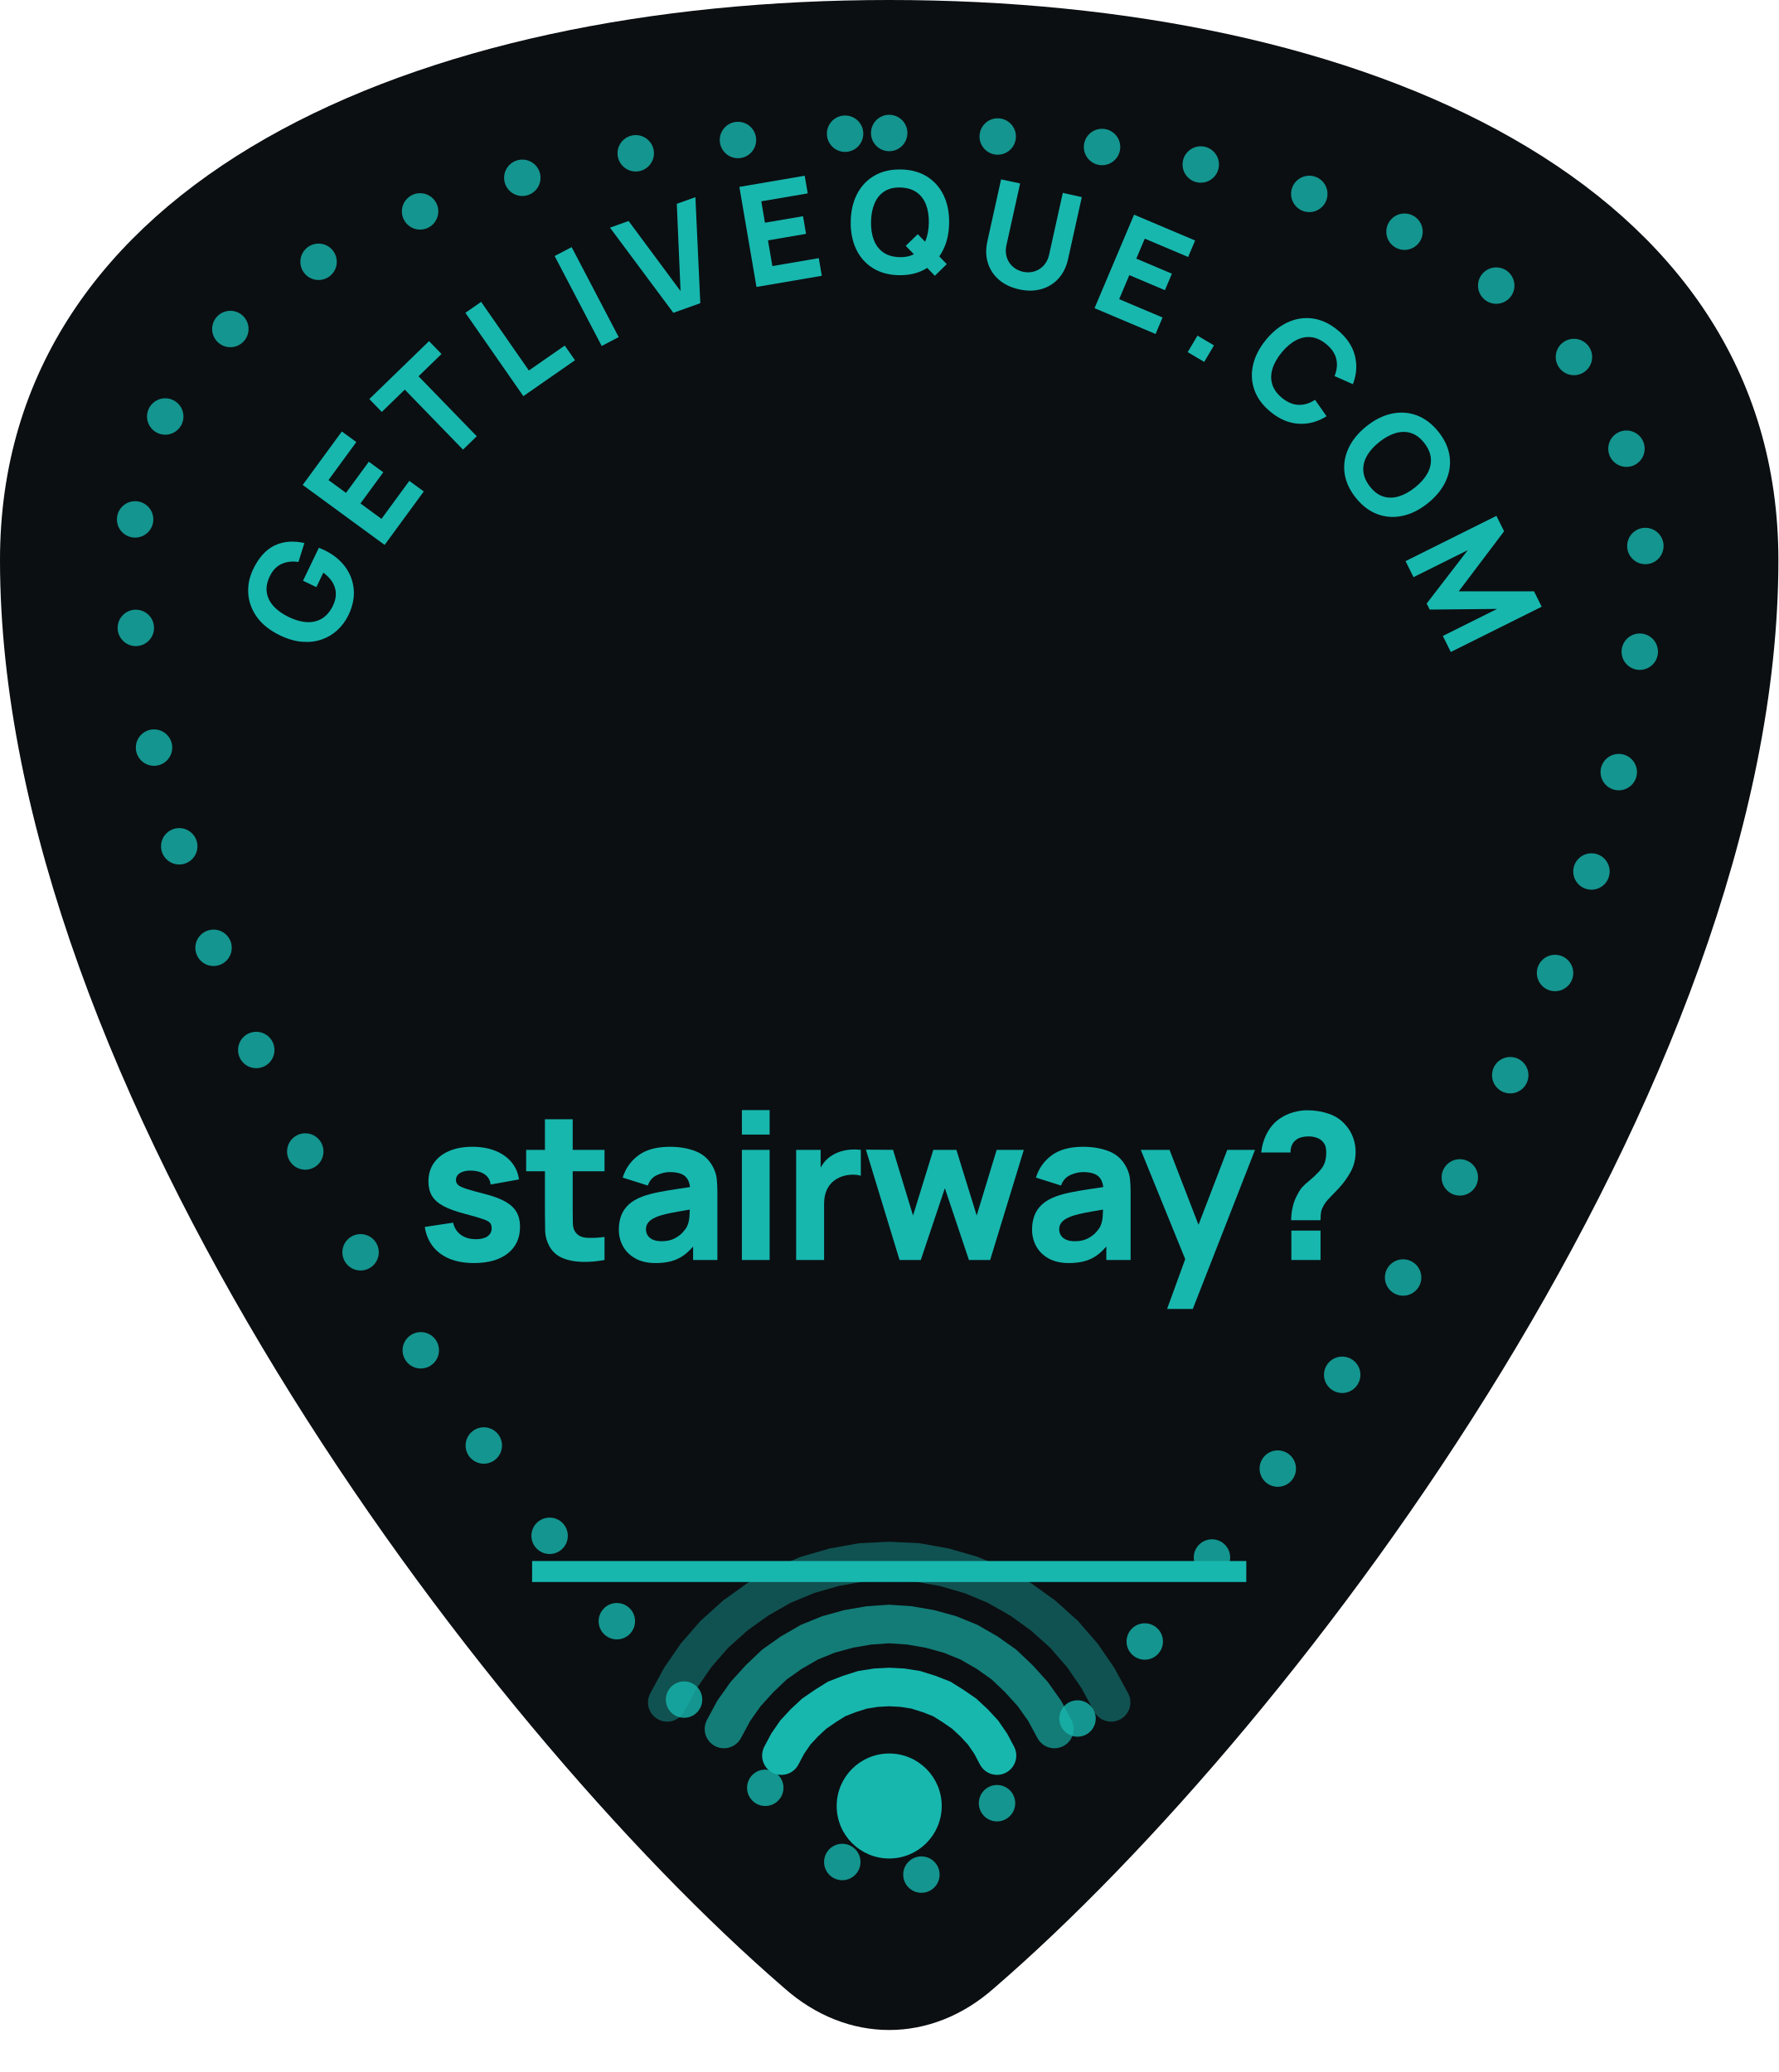
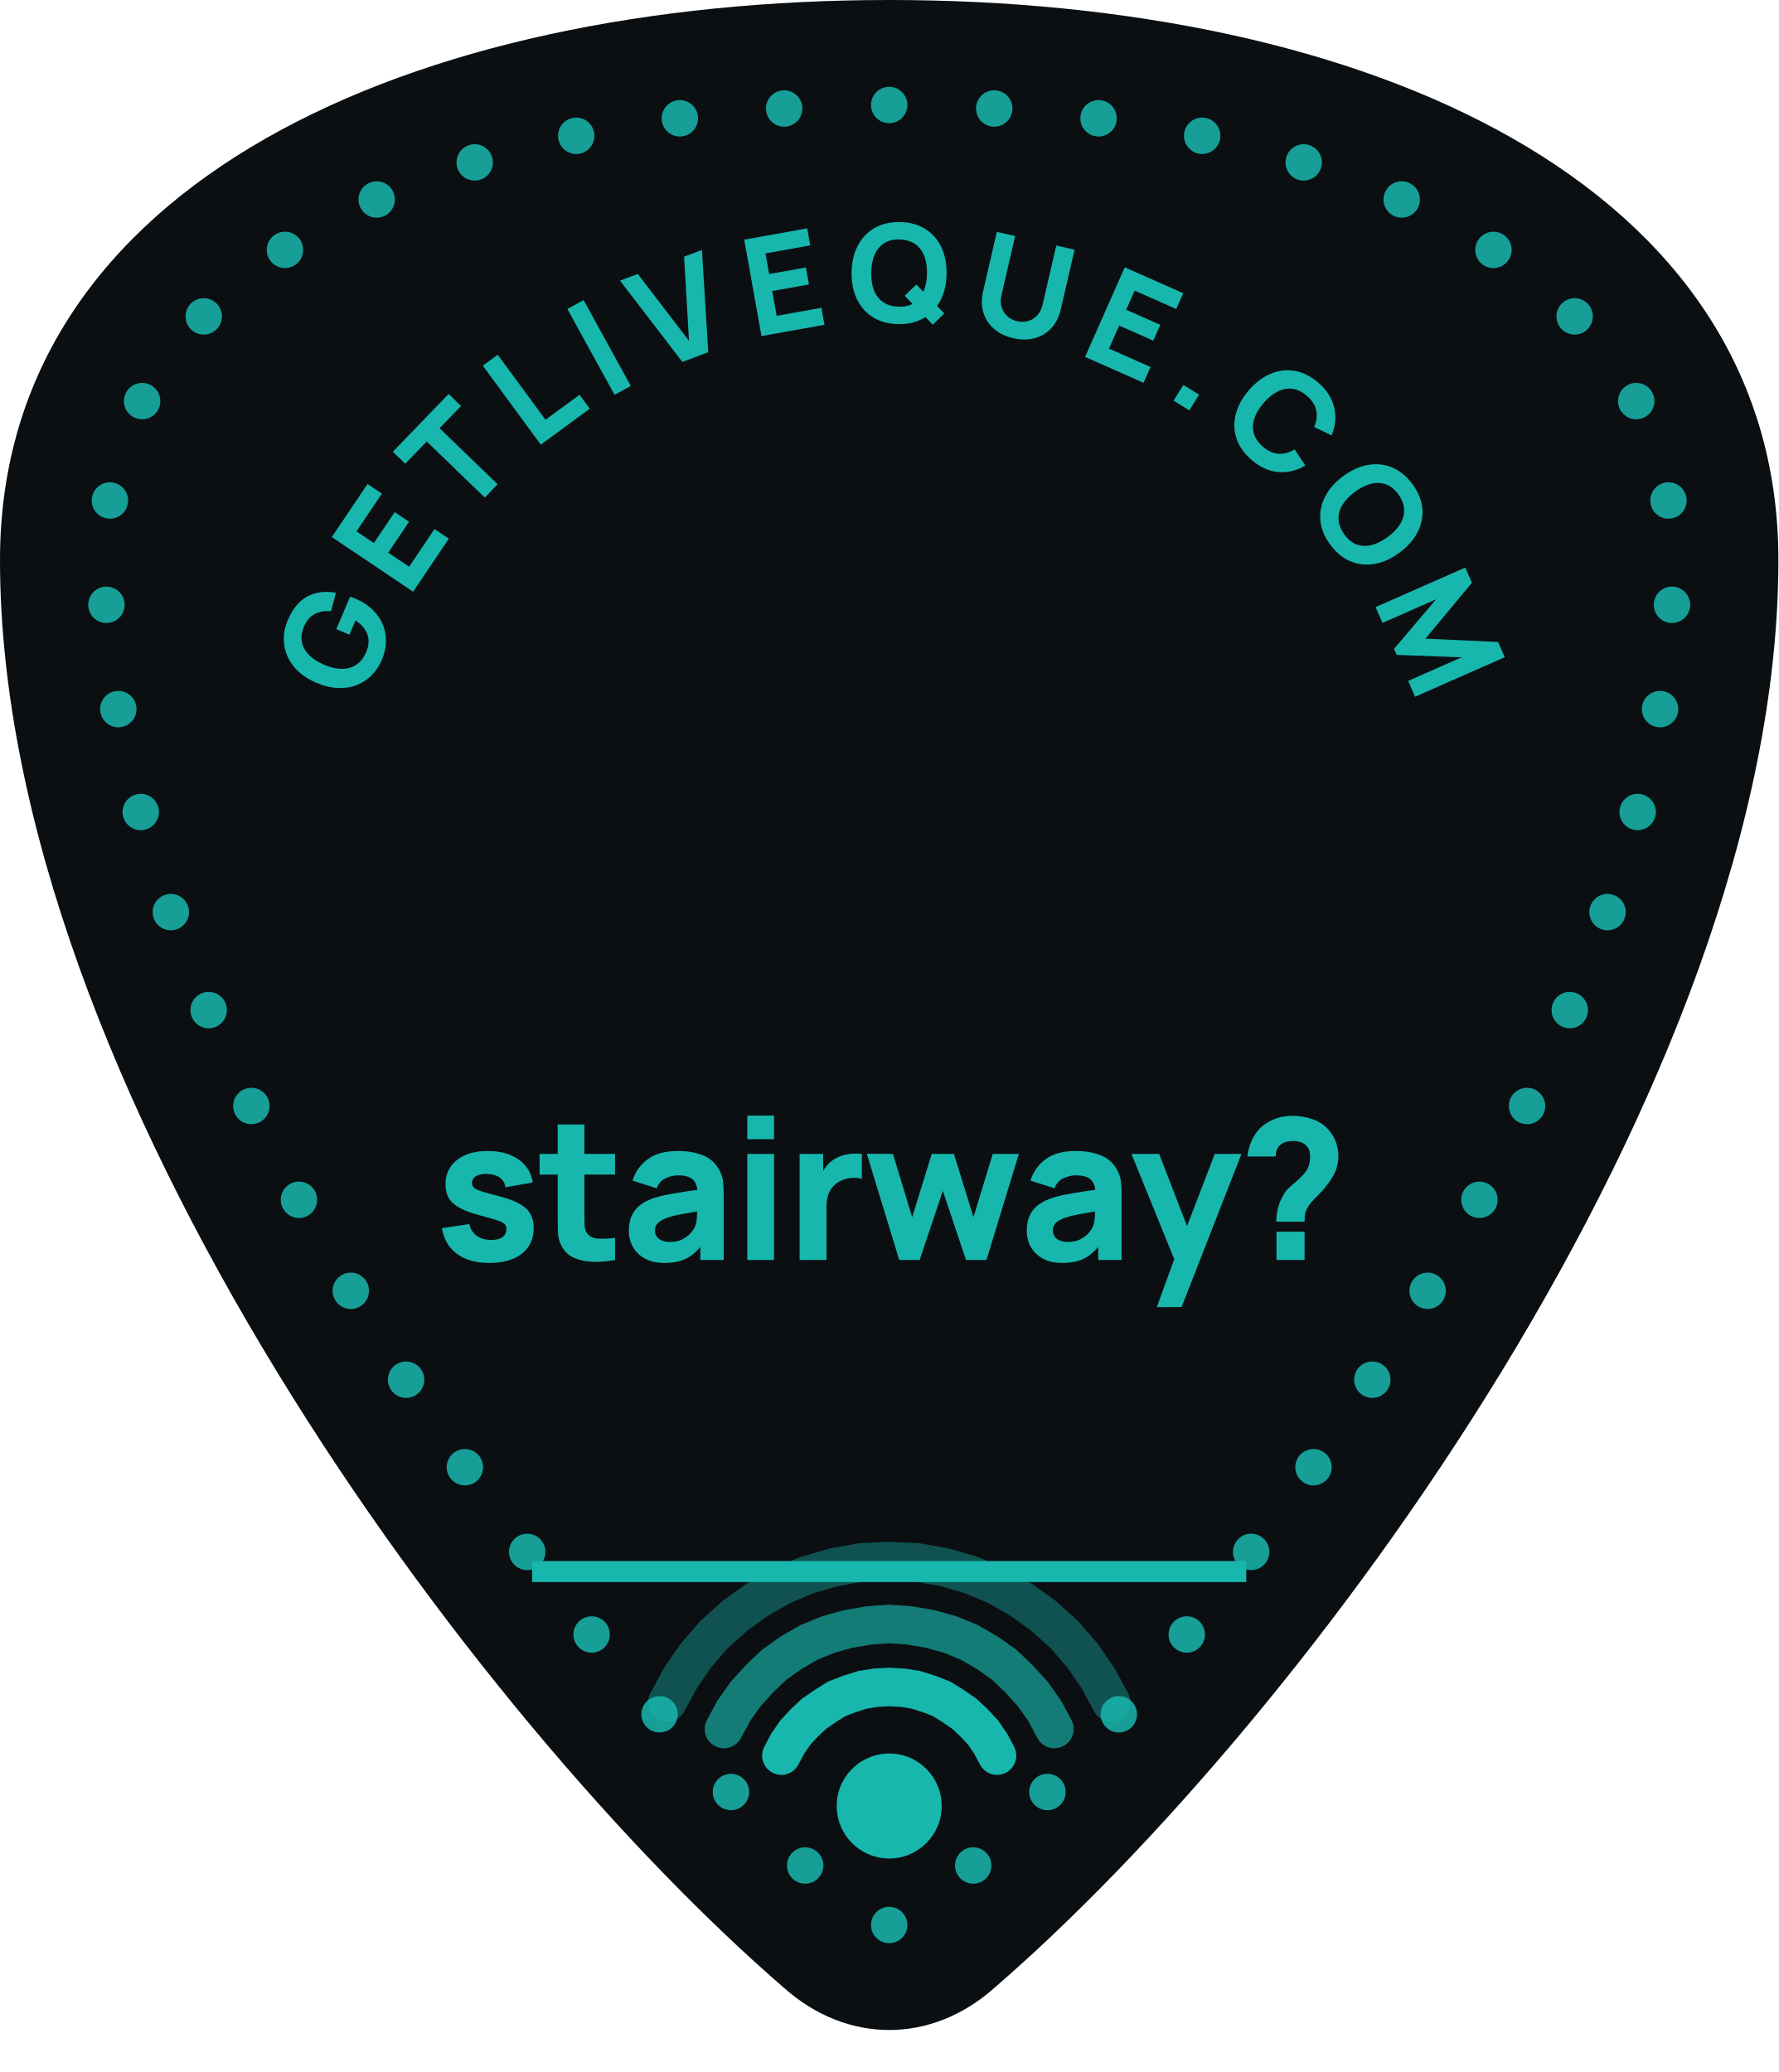
<svg xmlns="http://www.w3.org/2000/svg" viewBox="0 0 25.4 29.6" width="25.4mm" height="29.6mm">
  <defs>
    <clipPath id="pk">
      <path d="M 12.7 0.0 C 19.5 0.0 25.4 2.6 25.4 8.0 C 25.4 15.5 18.6 24.6 14.2 28.4 C 13.3 29.2 12.1 29.2 11.2 28.4 C 6.8 24.6 0.0 15.5 0.0 8.0 C 0.0 2.6 5.9 0.0 12.7 0.0 Z" />
    </clipPath>
  </defs>
  <path d="M 12.7 0.0 C 19.5 0.0 25.4 2.6 25.4 8.0 C 25.4 15.5 18.6 24.6 14.2 28.4 C 13.3 29.2 12.1 29.2 11.2 28.4 C 6.8 24.6 0.0 15.5 0.0 8.0 C 0.0 2.6 5.9 0.0 12.7 0.0 Z" fill="#0B0F12" />
  <g clip-path="url(#pk)">
-     <circle cx="12.70" cy="1.90" r="0.26" fill="#17B7AE" opacity="0.8" />
-     <circle cx="14.25" cy="1.95" r="0.26" fill="#17B7AE" opacity="0.8" />
-     <circle cx="15.74" cy="2.10" r="0.26" fill="#17B7AE" opacity="0.8" />
-     <circle cx="17.15" cy="2.35" r="0.26" fill="#17B7AE" opacity="0.8" />
-     <circle cx="18.70" cy="2.77" r="0.26" fill="#17B7AE" opacity="0.8" />
-     <circle cx="20.06" cy="3.31" r="0.26" fill="#17B7AE" opacity="0.8" />
-     <circle cx="21.37" cy="4.08" r="0.26" fill="#17B7AE" opacity="0.8" />
-     <circle cx="22.48" cy="5.10" r="0.26" fill="#17B7AE" opacity="0.8" />
-     <circle cx="23.23" cy="6.41" r="0.26" fill="#17B7AE" opacity="0.8" />
-     <circle cx="23.50" cy="7.80" r="0.26" fill="#17B7AE" opacity="0.8" />
-     <circle cx="23.42" cy="9.31" r="0.26" fill="#17B7AE" opacity="0.8" />
-     <circle cx="23.12" cy="11.03" r="0.26" fill="#17B7AE" opacity="0.8" />
-     <circle cx="22.73" cy="12.45" r="0.26" fill="#17B7AE" opacity="0.8" />
-     <circle cx="22.21" cy="13.90" r="0.26" fill="#17B7AE" opacity="0.8" />
-     <circle cx="21.57" cy="15.36" r="0.26" fill="#17B7AE" opacity="0.8" />
-     <circle cx="20.85" cy="16.82" r="0.26" fill="#17B7AE" opacity="0.8" />
-     <circle cx="20.04" cy="18.25" r="0.26" fill="#17B7AE" opacity="0.8" />
-     <circle cx="19.17" cy="19.64" r="0.26" fill="#17B7AE" opacity="0.8" />
-     <circle cx="18.25" cy="20.98" r="0.26" fill="#17B7AE" opacity="0.8" />
-     <circle cx="17.31" cy="22.25" r="0.26" fill="#17B7AE" opacity="0.8" />
-     <circle cx="16.35" cy="23.45" r="0.26" fill="#17B7AE" opacity="0.8" />
-     <circle cx="15.39" cy="24.55" r="0.26" fill="#17B7AE" opacity="0.8" />
-     <circle cx="14.24" cy="25.76" r="0.26" fill="#17B7AE" opacity="0.8" />
-     <circle cx="13.16" cy="26.78" r="0.26" fill="#17B7AE" opacity="0.8" />
-     <circle cx="12.03" cy="26.60" r="0.26" fill="#17B7AE" opacity="0.8" />
-     <circle cx="10.93" cy="25.54" r="0.26" fill="#17B7AE" opacity="0.8" />
-     <circle cx="9.77" cy="24.28" r="0.26" fill="#17B7AE" opacity="0.8" />
-     <circle cx="8.81" cy="23.16" r="0.26" fill="#17B7AE" opacity="0.8" />
-     <circle cx="7.85" cy="21.94" r="0.26" fill="#17B7AE" opacity="0.8" />
-     <circle cx="6.91" cy="20.65" r="0.26" fill="#17B7AE" opacity="0.8" />
-     <circle cx="6.01" cy="19.29" r="0.26" fill="#17B7AE" opacity="0.8" />
-     <circle cx="5.15" cy="17.89" r="0.26" fill="#17B7AE" opacity="0.8" />
-     <circle cx="4.36" cy="16.45" r="0.26" fill="#17B7AE" opacity="0.8" />
-     <circle cx="3.66" cy="15.00" r="0.26" fill="#17B7AE" opacity="0.8" />
-     <circle cx="3.05" cy="13.54" r="0.26" fill="#17B7AE" opacity="0.8" />
-     <circle cx="2.56" cy="12.09" r="0.26" fill="#17B7AE" opacity="0.8" />
-     <circle cx="2.20" cy="10.68" r="0.26" fill="#17B7AE" opacity="0.8" />
-     <circle cx="1.94" cy="8.97" r="0.26" fill="#17B7AE" opacity="0.8" />
-     <circle cx="1.93" cy="7.42" r="0.26" fill="#17B7AE" opacity="0.8" />
-     <circle cx="2.36" cy="5.95" r="0.26" fill="#17B7AE" opacity="0.8" />
-     <circle cx="3.29" cy="4.70" r="0.26" fill="#17B7AE" opacity="0.8" />
-     <circle cx="4.55" cy="3.74" r="0.26" fill="#17B7AE" opacity="0.8" />
-     <circle cx="6.00" cy="3.02" r="0.26" fill="#17B7AE" opacity="0.8" />
-     <circle cx="7.46" cy="2.54" r="0.26" fill="#17B7AE" opacity="0.8" />
-     <circle cx="9.08" cy="2.19" r="0.26" fill="#17B7AE" opacity="0.8" />
-     <circle cx="10.54" cy="2.00" r="0.26" fill="#17B7AE" opacity="0.8" />
-     <circle cx="12.07" cy="1.91" r="0.26" fill="#17B7AE" opacity="0.8" />
+     <circle cx="12.70" cy="1.50" r="0.26" fill="#17B7AE" opacity="0.85" />
+     <circle cx="14.20" cy="1.55" r="0.26" fill="#17B7AE" opacity="0.85" />
+     <circle cx="15.69" cy="1.69" r="0.26" fill="#17B7AE" opacity="0.85" />
+     <circle cx="17.17" cy="1.94" r="0.26" fill="#17B7AE" opacity="0.85" />
+     <circle cx="18.62" cy="2.32" r="0.26" fill="#17B7AE" opacity="0.85" />
+     <circle cx="20.02" cy="2.85" r="0.26" fill="#17B7AE" opacity="0.85" />
+     <circle cx="21.33" cy="3.57" r="0.26" fill="#17B7AE" opacity="0.85" />
+     <circle cx="22.49" cy="4.52" r="0.26" fill="#17B7AE" opacity="0.85" />
+     <circle cx="23.37" cy="5.73" r="0.26" fill="#17B7AE" opacity="0.85" />
+     <circle cx="23.83" cy="7.15" r="0.26" fill="#17B7AE" opacity="0.85" />
+     <circle cx="23.88" cy="8.64" r="0.26" fill="#17B7AE" opacity="0.85" />
+     <circle cx="23.71" cy="10.13" r="0.26" fill="#17B7AE" opacity="0.85" />
+     <circle cx="23.39" cy="11.60" r="0.26" fill="#17B7AE" opacity="0.85" />
+     <circle cx="22.96" cy="13.03" r="0.26" fill="#17B7AE" opacity="0.85" />
+     <circle cx="22.42" cy="14.43" r="0.26" fill="#17B7AE" opacity="0.85" />
+     <circle cx="21.81" cy="15.80" r="0.26" fill="#17B7AE" opacity="0.85" />
+     <circle cx="21.13" cy="17.14" r="0.26" fill="#17B7AE" opacity="0.85" />
+     <circle cx="20.39" cy="18.44" r="0.26" fill="#17B7AE" opacity="0.85" />
+     <circle cx="19.60" cy="19.71" r="0.26" fill="#17B7AE" opacity="0.85" />
+     <circle cx="18.76" cy="20.96" r="0.26" fill="#17B7AE" opacity="0.85" />
+     <circle cx="17.87" cy="22.17" r="0.26" fill="#17B7AE" opacity="0.85" />
+     <circle cx="16.95" cy="23.35" r="0.26" fill="#17B7AE" opacity="0.85" />
+     <circle cx="15.98" cy="24.49" r="0.26" fill="#17B7AE" opacity="0.85" />
+     <circle cx="14.96" cy="25.60" r="0.26" fill="#17B7AE" opacity="0.85" />
+     <circle cx="13.90" cy="26.65" r="0.26" fill="#17B7AE" opacity="0.85" />
+     <circle cx="12.70" cy="27.50" r="0.26" fill="#17B7AE" opacity="0.85" />
+     <circle cx="11.50" cy="26.65" r="0.26" fill="#17B7AE" opacity="0.85" />
+     <circle cx="10.44" cy="25.60" r="0.26" fill="#17B7AE" opacity="0.85" />
+     <circle cx="9.42" cy="24.49" r="0.26" fill="#17B7AE" opacity="0.85" />
+     <circle cx="8.45" cy="23.35" r="0.26" fill="#17B7AE" opacity="0.85" />
+     <circle cx="7.53" cy="22.17" r="0.26" fill="#17B7AE" opacity="0.85" />
+     <circle cx="6.64" cy="20.96" r="0.26" fill="#17B7AE" opacity="0.85" />
+     <circle cx="5.80" cy="19.71" r="0.26" fill="#17B7AE" opacity="0.85" />
+     <circle cx="5.01" cy="18.44" r="0.26" fill="#17B7AE" opacity="0.85" />
+     <circle cx="4.27" cy="17.14" r="0.26" fill="#17B7AE" opacity="0.85" />
+     <circle cx="3.59" cy="15.80" r="0.26" fill="#17B7AE" opacity="0.85" />
+     <circle cx="2.98" cy="14.43" r="0.26" fill="#17B7AE" opacity="0.85" />
+     <circle cx="2.44" cy="13.03" r="0.26" fill="#17B7AE" opacity="0.85" />
+     <circle cx="2.01" cy="11.60" r="0.26" fill="#17B7AE" opacity="0.85" />
+     <circle cx="1.69" cy="10.13" r="0.26" fill="#17B7AE" opacity="0.85" />
+     <circle cx="1.52" cy="8.64" r="0.26" fill="#17B7AE" opacity="0.85" />
+     <circle cx="1.57" cy="7.15" r="0.26" fill="#17B7AE" opacity="0.85" />
+     <circle cx="2.03" cy="5.73" r="0.26" fill="#17B7AE" opacity="0.85" />
+     <circle cx="2.91" cy="4.52" r="0.26" fill="#17B7AE" opacity="0.85" />
+     <circle cx="4.07" cy="3.57" r="0.26" fill="#17B7AE" opacity="0.85" />
+     <circle cx="5.38" cy="2.85" r="0.26" fill="#17B7AE" opacity="0.85" />
+     <circle cx="6.78" cy="2.32" r="0.26" fill="#17B7AE" opacity="0.85" />
+     <circle cx="8.23" cy="1.94" r="0.26" fill="#17B7AE" opacity="0.85" />
+     <circle cx="9.71" cy="1.69" r="0.26" fill="#17B7AE" opacity="0.85" />
+     <circle cx="11.20" cy="1.55" r="0.26" fill="#17B7AE" opacity="0.85" />
    <rect x="7.6" y="22.3" width="10.2" height="0.3" fill="#17B7AE" />
    <path d="M11.16 25.08 L11.25 24.91 L11.36 24.75 L11.49 24.61 L11.63 24.48 L11.79 24.37 L11.95 24.27 L12.13 24.20 L12.32 24.14 L12.51 24.11 L12.70 24.10 L12.89 24.11 L13.08 24.14 L13.27 24.20 L13.45 24.27 L13.61 24.37 L13.77 24.48 L13.91 24.61 L14.04 24.75 L14.15 24.91 L14.24 25.08" fill="none" stroke="#17B7AE" stroke-width="0.55" stroke-linecap="round" opacity="1.0" />
    <path d="M10.34 24.70 L10.48 24.44 L10.65 24.20 L10.85 23.98 L11.06 23.78 L11.30 23.61 L11.56 23.46 L11.83 23.35 L12.12 23.27 L12.41 23.22 L12.70 23.20 L12.99 23.22 L13.28 23.27 L13.57 23.35 L13.84 23.46 L14.10 23.61 L14.34 23.78 L14.55 23.98 L14.75 24.20 L14.92 24.44 L15.06 24.70" fill="none" stroke="#17B7AE" stroke-width="0.55" stroke-linecap="round" opacity="0.65" />
    <path d="M9.53 24.32 L9.72 23.97 L9.94 23.65 L10.20 23.35 L10.50 23.08 L10.82 22.85 L11.17 22.65 L11.53 22.50 L11.91 22.39 L12.30 22.32 L12.70 22.30 L13.10 22.32 L13.49 22.39 L13.87 22.50 L14.23 22.65 L14.58 22.85 L14.90 23.08 L15.20 23.35 L15.46 23.65 L15.68 23.97 L15.87 24.32" fill="none" stroke="#17B7AE" stroke-width="0.55" stroke-linecap="round" opacity="0.4" />
    <circle cx="12.7" cy="25.8" r="0.75" fill="#17B7AE" />
-     <g transform="translate(4.950 8.773) rotate(-64.32)" opacity="1.0">
-       <path transform="translate(-0.746 0) scale(0.001007 -0.001007)" d="M740 -30Q604 -30 481.0 18.5Q358 67 263.5 162.0Q169 257 114.5 397.0Q60 537 60 720Q60 959 151.5 1126.5Q243 1294 397.5 1382.0Q552 1470 740 1470Q1018 1470 1177.0 1341.0Q1336 1212 1390 976L1112 936Q1073 1062 984.5 1137.5Q896 1213 758 1214Q621 1216 530.0 1155.0Q439 1094 393.5 982.0Q348 870 348 720Q348 570 393.5 460.0Q439 350 530.0 289.0Q621 228 758 226Q851 224 926.5 258.0Q1002 292 1054.0 365.0Q1106 438 1128 552H900V762H1418Q1420 749 1421.0 716.0Q1422 683 1422 678Q1422 471 1338.0 311.0Q1254 151 1101.0 60.5Q948 -30 740 -30Z" fill="#17B7AE" />
+     <g transform="translate(5.425 9.419) rotate(-67.05)" opacity="1.0">
+       <path transform="translate(-0.720 0) scale(0.000972 -0.000972)" d="M740 -30Q604 -30 481.0 18.5Q358 67 263.5 162.0Q169 257 114.5 397.0Q60 537 60 720Q60 959 151.5 1126.5Q243 1294 397.5 1382.0Q552 1470 740 1470Q1018 1470 1177.0 1341.0Q1336 1212 1390 976L1112 936Q1073 1062 984.5 1137.5Q896 1213 758 1214Q621 1216 530.0 1155.0Q439 1094 393.5 982.0Q348 870 348 720Q348 570 393.5 460.0Q439 350 530.0 289.0Q621 228 758 226Q851 224 926.5 258.0Q1002 292 1054.0 365.0Q1106 438 1128 552H900V762H1418Q1420 749 1421.0 716.0Q1422 683 1422 678Q1422 471 1338.0 311.0Q1254 151 1101.0 60.5Q948 -30 740 -30Z" fill="#17B7AE" />
    </g>
-     <g transform="translate(5.761 7.419) rotate(-53.79)" opacity="1.0">
-       <path transform="translate(-0.594 0) scale(0.001007 -0.001007)" d="M140 0V1440H1080V1186H412V878H960V624H412V254H1080V0Z" fill="#17B7AE" />
+     <g transform="translate(6.145 8.090) rotate(-56.07)" opacity="1.0">
+       <path transform="translate(-0.574 0) scale(0.000972 -0.000972)" d="M140 0V1440H1080V1186H412V878H960V624H412V254H1080V0Z" fill="#17B7AE" />
    </g>
-     <g transform="translate(6.711 6.328) rotate(-44.14)" opacity="1.0">
-       <path transform="translate(-0.614 0) scale(0.001007 -0.001007)" d="M474 0V1186H20V1440H1200V1186H746V0Z" fill="#17B7AE" />
+     <g transform="translate(7.016 7.013) rotate(-46.01)" opacity="1.0">
+       <path transform="translate(-0.593 0) scale(0.000972 -0.000972)" d="M474 0V1186H20V1440H1200V1186H746V0Z" fill="#17B7AE" />
    </g>
-     <g transform="translate(7.790 5.440) rotate(-34.82)" opacity="1.0">
-       <path transform="translate(-0.545 0) scale(0.001007 -0.001007)" d="M160 0V1440H432V254H1052V0Z" fill="#17B7AE" />
+     <g transform="translate(8.023 6.133) rotate(-36.30)" opacity="1.0">
+       <path transform="translate(-0.526 0) scale(0.000972 -0.000972)" d="M160 0V1440H432V254H1052V0Z" fill="#17B7AE" />
    </g>
-     <g transform="translate(8.715 4.879) rotate(-27.60)" opacity="1.0">
-       <path transform="translate(-0.298 0) scale(0.001007 -0.001007)" d="M160 0V1440H432V0Z" fill="#17B7AE" />
+     <g transform="translate(8.894 5.577) rotate(-28.80)" opacity="1.0">
+       <path transform="translate(-0.288 0) scale(0.000972 -0.000972)" d="M160 0V1440H432V0Z" fill="#17B7AE" />
    </g>
-     <g transform="translate(9.810 4.400) rotate(-19.64)" opacity="1.0">
-       <path transform="translate(-0.658 0) scale(0.001007 -0.001007)" d="M450 0 10 1440H290L650 256L1016 1440H1296L856 0Z" fill="#17B7AE" />
+     <g transform="translate(9.931 5.101) rotate(-20.51)" opacity="1.0">
+       <path transform="translate(-0.635 0) scale(0.000972 -0.000972)" d="M450 0 10 1440H290L650 256L1016 1440H1296L856 0Z" fill="#17B7AE" />
    </g>
-     <g transform="translate(11.251 4.023) rotate(-9.70)" opacity="1.0">
-       <path transform="translate(-0.594 0) scale(0.001007 -0.001007)" d="M140 0V1440H1080V1186H412V878H960V624H412V254H1080V0Z" fill="#17B7AE" />
+     <g transform="translate(11.307 4.724) rotate(-10.15)" opacity="1.0">
+       <path transform="translate(-0.574 0) scale(0.000972 -0.000972)" d="M140 0V1440H1080V1186H412V878H960V624H412V254H1080V0Z" fill="#17B7AE" />
    </g>
-     <g transform="translate(12.841 3.901) rotate(0.94)" opacity="1.0">
-       <path transform="translate(-0.763 0) scale(0.001007 -0.001007)" d="M1266 -30 846 388 1014 556 1432 138ZM758 -30Q542 -30 385.5 64.0Q229 158 144.5 327.0Q60 496 60 720Q60 944 144.5 1113.0Q229 1282 385.5 1376.0Q542 1470 758 1470Q974 1470 1130.5 1376.0Q1287 1282 1371.5 1113.0Q1456 944 1456 720Q1456 496 1371.5 327.0Q1287 158 1130.5 64.0Q974 -30 758 -30ZM758 226Q895 224 986.0 285.0Q1077 346 1122.5 458.0Q1168 570 1168 720Q1168 870 1122.5 980.0Q1077 1090 986.0 1151.0Q895 1212 758 1214Q621 1216 530.0 1155.0Q439 1094 393.5 982.0Q348 870 348 720Q348 570 393.5 460.0Q439 350 530.0 289.0Q621 228 758 226Z" fill="#17B7AE" />
+     <g transform="translate(12.830 4.601) rotate(0.95)" opacity="1.0">
+       <path transform="translate(-0.737 0) scale(0.000972 -0.000972)" d="M1266 -30 846 388 1014 556 1432 138ZM758 -30Q542 -30 385.5 64.0Q229 158 144.5 327.0Q60 496 60 720Q60 944 144.5 1113.0Q229 1282 385.5 1376.0Q542 1470 758 1470Q974 1470 1130.5 1376.0Q1287 1282 1371.5 1113.0Q1456 944 1456 720Q1456 496 1371.5 327.0Q1287 158 1130.5 64.0Q974 -30 758 -30ZM758 226Q895 224 986.0 285.0Q1077 346 1122.5 458.0Q1168 570 1168 720Q1168 870 1122.5 980.0Q1077 1090 986.0 1151.0Q895 1212 758 1214Q621 1216 530.0 1155.0Q439 1094 393.5 982.0Q348 870 348 720Q348 570 393.5 460.0Q439 350 530.0 289.0Q621 228 758 226Z" fill="#17B7AE" />
    </g>
-     <g transform="translate(14.561 4.104) rotate(12.49)" opacity="1.0">
-       <path transform="translate(-0.731 0) scale(0.001007 -0.001007)" d="M726 -30Q552 -30 420.0 40.5Q288 111 214.0 239.0Q140 367 140 540V1438L416 1440V542Q416 471 440.0 413.0Q464 355 506.5 313.0Q549 271 605.5 248.5Q662 226 726 226Q792 226 848.5 249.0Q905 272 947.0 314.0Q989 356 1012.5 414.0Q1036 472 1036 542V1440H1312V540Q1312 367 1238.0 239.0Q1164 111 1032.0 40.5Q900 -30 726 -30Z" fill="#17B7AE" />
+     <g transform="translate(14.478 4.803) rotate(13.01)" opacity="1.0">
+       <path transform="translate(-0.706 0) scale(0.000972 -0.000972)" d="M726 -30Q552 -30 420.0 40.5Q288 111 214.0 239.0Q140 367 140 540V1438L416 1440V542Q416 471 440.0 413.0Q464 355 506.5 313.0Q549 271 605.5 248.5Q662 226 726 226Q792 226 848.5 249.0Q905 272 947.0 314.0Q989 356 1012.5 414.0Q1036 472 1036 542V1440H1312V540Q1312 367 1238.0 239.0Q1164 111 1032.0 40.5Q900 -30 726 -30Z" fill="#17B7AE" />
    </g>
-     <g transform="translate(16.050 4.579) rotate(22.92)" opacity="1.0">
-       <path transform="translate(-0.594 0) scale(0.001007 -0.001007)" d="M140 0V1440H1080V1186H412V878H960V624H412V254H1080V0Z" fill="#17B7AE" />
+     <g transform="translate(15.898 5.276) rotate(23.88)" opacity="1.0">
+       <path transform="translate(-0.574 0) scale(0.000972 -0.000972)" d="M140 0V1440H1080V1186H412V878H960V624H412V254H1080V0Z" fill="#17B7AE" />
    </g>
-     <g transform="translate(17.081 5.100) rotate(30.63)" opacity="1.0">
-       <path transform="translate(-0.322 0) scale(0.001007 -0.001007)" d="M184 0V272H456V0Z" fill="#17B7AE" />
+     <g transform="translate(16.874 5.793) rotate(31.89)" opacity="1.0">
+       <path transform="translate(-0.311 0) scale(0.000972 -0.000972)" d="M184 0V272H456V0Z" fill="#17B7AE" />
    </g>
-     <g transform="translate(18.156 5.852) rotate(39.38)" opacity="1.0">
-       <path transform="translate(-0.751 0) scale(0.001007 -0.001007)" d="M758 -30Q542 -30 385.5 64.0Q229 158 144.5 327.0Q60 496 60 720Q60 944 144.5 1113.0Q229 1282 385.5 1376.0Q542 1470 758 1470Q1006 1470 1174.5 1347.0Q1343 1224 1412 1014L1138 938Q1098 1069 1003.0 1141.5Q908 1214 758 1214Q621 1214 529.5 1153.0Q438 1092 392.0 981.0Q346 870 346 720Q346 570 392.0 459.0Q438 348 529.5 287.0Q621 226 758 226Q908 226 1003.0 299.0Q1098 372 1138 502L1412 426Q1343 216 1174.5 93.0Q1006 -30 758 -30Z" fill="#17B7AE" />
+     <g transform="translate(17.883 6.538) rotate(41.00)" opacity="1.0">
+       <path transform="translate(-0.725 0) scale(0.000972 -0.000972)" d="M758 -30Q542 -30 385.5 64.0Q229 158 144.5 327.0Q60 496 60 720Q60 944 144.5 1113.0Q229 1282 385.5 1376.0Q542 1470 758 1470Q1006 1470 1174.5 1347.0Q1343 1224 1412 1014L1138 938Q1098 1069 1003.0 1141.5Q908 1214 758 1214Q621 1214 529.5 1153.0Q438 1092 392.0 981.0Q346 870 346 720Q346 570 392.0 459.0Q438 348 529.5 287.0Q621 226 758 226Q908 226 1003.0 299.0Q1098 372 1138 502L1412 426Q1343 216 1174.5 93.0Q1006 -30 758 -30Z" fill="#17B7AE" />
    </g>
-     <g transform="translate(19.390 7.095) rotate(51.06)" opacity="1.0">
-       <path transform="translate(-0.763 0) scale(0.001007 -0.001007)" d="M758 -30Q542 -30 385.5 64.0Q229 158 144.5 327.0Q60 496 60 720Q60 944 144.5 1113.0Q229 1282 385.5 1376.0Q542 1470 758 1470Q974 1470 1130.5 1376.0Q1287 1282 1371.5 1113.0Q1456 944 1456 720Q1456 496 1371.5 327.0Q1287 158 1130.5 64.0Q974 -30 758 -30ZM758 226Q895 224 986.0 285.0Q1077 346 1122.5 458.0Q1168 570 1168 720Q1168 870 1122.5 980.0Q1077 1090 986.0 1151.0Q895 1212 758 1214Q621 1216 530.0 1155.0Q439 1094 393.5 982.0Q348 870 348 720Q348 570 393.5 460.0Q439 350 530.0 289.0Q621 228 758 226Z" fill="#17B7AE" />
+     <g transform="translate(19.026 7.768) rotate(53.21)" opacity="1.0">
+       <path transform="translate(-0.737 0) scale(0.000972 -0.000972)" d="M758 -30Q542 -30 385.5 64.0Q229 158 144.5 327.0Q60 496 60 720Q60 944 144.5 1113.0Q229 1282 385.5 1376.0Q542 1470 758 1470Q974 1470 1130.5 1376.0Q1287 1282 1371.5 1113.0Q1456 944 1456 720Q1456 496 1371.5 327.0Q1287 158 1130.5 64.0Q974 -30 758 -30ZM758 226Q895 224 986.0 285.0Q1077 346 1122.5 458.0Q1168 570 1168 720Q1168 870 1122.5 980.0Q1077 1090 986.0 1151.0Q895 1212 758 1214Q621 1216 530.0 1155.0Q439 1094 393.5 982.0Q348 870 348 720Q348 570 393.5 460.0Q439 350 530.0 289.0Q621 228 758 226Z" fill="#17B7AE" />
    </g>
-     <g transform="translate(20.398 8.665) rotate(63.52)" opacity="1.0">
-       <path transform="translate(-0.866 0) scale(0.001007 -0.001007)" d="M140 0V1440H384L860 484L1336 1440H1580V0H1326V860L908 0H812L394 860V0Z" fill="#17B7AE" />
+     <g transform="translate(19.929 9.313) rotate(66.21)" opacity="1.0">
+       <path transform="translate(-0.836 0) scale(0.000972 -0.000972)" d="M140 0V1440H384L860 484L1336 1440H1580V0H1326V860L908 0H812L394 860V0Z" fill="#17B7AE" />
    </g>
-     <path transform="translate(5.950 18.000) scale(0.001457 -0.001457)" d="M562 -30Q358 -30 232.5 62.5Q107 155 80 324L358 366Q375 290 433.5 247.0Q492 204 582 204Q656 204 696.0 232.5Q736 261 736 312Q736 344 720.0 363.5Q704 383 648.5 402.0Q593 421 476 452Q344 486 265.0 528.0Q186 570 151.0 628.5Q116 687 116 770Q116 874 169.0 950.5Q222 1027 318.5 1068.5Q415 1110 546 1110Q673 1110 771.0 1071.0Q869 1032 929.5 960.0Q990 888 1004 790L726 740Q719 800 674.0 835.0Q629 870 552 876Q477 881 431.5 856.0Q386 831 386 784Q386 756 405.5 737.0Q425 718 486.5 698.0Q548 678 674 646Q797 614 871.5 571.5Q946 529 980.0 469.5Q1014 410 1014 326Q1014 160 894.0 65.0Q774 -30 562 -30Z" fill="#17B7AE" />
-     <path transform="translate(7.486 18.000) scale(0.001457 -0.001457)" d="M788 0Q676 -21 568.5 -18.5Q461 -16 376.5 19.5Q292 55 248 134Q208 208 206.0 284.5Q204 361 204 458V1380H476V474Q476 411 477.5 360.5Q479 310 498 280Q534 223 613.0 218.0Q692 213 788 226ZM20 870V1080H788V870Z" fill="#17B7AE" />
-     <path transform="translate(8.722 18.000) scale(0.001457 -0.001457)" d="M440 -30Q324 -30 243.5 14.5Q163 59 121.5 133.5Q80 208 80 298Q80 373 103.0 435.0Q126 497 177.5 544.5Q229 592 316 624Q376 646 459.0 663.0Q542 680 647.0 695.5Q752 711 878 730L780 676Q780 772 734.0 817.0Q688 862 580 862Q520 862 455.0 833.0Q390 804 364 730L118 808Q159 942 272.0 1026.0Q385 1110 580 1110Q723 1110 834.0 1066.0Q945 1022 1002 914Q1034 854 1040.0 794.0Q1046 734 1046 660V0H808V222L842 176Q763 67 671.5 18.5Q580 -30 440 -30ZM498 184Q573 184 624.5 210.5Q676 237 706.5 271.0Q737 305 748 328Q769 372 772.5 430.5Q776 489 776 528L856 508Q735 488 660.0 474.5Q585 461 539.0 450.0Q493 439 458 426Q418 410 393.5 391.5Q369 373 357.5 351.0Q346 329 346 302Q346 265 364.5 238.5Q383 212 417.0 198.0Q451 184 498 184Z" fill="#17B7AE" />
-     <path transform="translate(10.363 18.000) scale(0.001457 -0.001457)" d="M160 1230V1470H432V1230ZM160 0V1080H432V0Z" fill="#17B7AE" />
-     <path transform="translate(11.167 18.000) scale(0.001457 -0.001457)" d="M140 0V1080H380V816L354 850Q375 906 410.0 952.0Q445 998 496 1028Q535 1052 581.0 1065.5Q627 1079 676.0 1082.5Q725 1086 774 1080V826Q729 840 669.5 835.5Q610 831 562 808Q514 786 481.0 749.5Q448 713 431.0 663.5Q414 614 414 552V0Z" fill="#17B7AE" />
-     <path transform="translate(12.309 18.000) scale(0.001457 -0.001457)" d="M370 0 40 1082 306 1080 502 436 701 1080H927L1126 436L1322 1080H1588L1258 0H1050L814 704L578 0Z" fill="#17B7AE" />
-     <path transform="translate(14.624 18.000) scale(0.001457 -0.001457)" d="M440 -30Q324 -30 243.5 14.5Q163 59 121.5 133.5Q80 208 80 298Q80 373 103.0 435.0Q126 497 177.5 544.5Q229 592 316 624Q376 646 459.0 663.0Q542 680 647.0 695.5Q752 711 878 730L780 676Q780 772 734.0 817.0Q688 862 580 862Q520 862 455.0 833.0Q390 804 364 730L118 808Q159 942 272.0 1026.0Q385 1110 580 1110Q723 1110 834.0 1066.0Q945 1022 1002 914Q1034 854 1040.0 794.0Q1046 734 1046 660V0H808V222L842 176Q763 67 671.5 18.5Q580 -30 440 -30ZM498 184Q573 184 624.5 210.5Q676 237 706.5 271.0Q737 305 748 328Q769 372 772.5 430.5Q776 489 776 528L856 508Q735 488 660.0 474.5Q585 461 539.0 450.0Q493 439 458 426Q418 410 393.5 391.5Q369 373 357.5 351.0Q346 329 346 302Q346 265 364.5 238.5Q383 212 417.0 198.0Q451 184 498 184Z" fill="#17B7AE" />
-     <path transform="translate(16.264 18.000) scale(0.001457 -0.001457)" d="M278 -480 486 92 490 -76 20 1080H302L618 262H554L868 1080H1140L530 -480Z" fill="#17B7AE" />
-     <path transform="translate(17.867 18.000) scale(0.001457 -0.001457)" d="M394 390Q394 456 409.5 522.0Q425 588 456 642Q481 693 510.5 722.5Q540 752 578.5 783.0Q617 814 670 870Q711 915 724.5 958.5Q738 1002 738 1054Q738 1081 732.5 1106.0Q727 1131 712 1150Q688 1183 648.5 1197.5Q609 1212 564 1212Q530 1212 497.5 1204.0Q465 1196 442 1178Q414 1157 400.5 1125.0Q387 1093 388 1054H100Q112 1161 161.0 1250.0Q210 1339 288 1390Q345 1428 414.0 1448.0Q483 1468 552 1468Q666 1468 767.0 1432.5Q868 1397 934 1316Q978 1265 1002.0 1197.5Q1026 1130 1026 1062Q1026 953 977.0 864.0Q928 775 856 698Q825 665 800.5 640.5Q776 616 756.5 594.5Q737 573 722 550Q694 504 688.0 475.0Q682 446 682 390ZM396 0V288H682V0Z" fill="#17B7AE" />
+     <path transform="translate(6.200 18.000) scale(0.001403 -0.001403)" d="M562 -30Q358 -30 232.5 62.5Q107 155 80 324L358 366Q375 290 433.5 247.0Q492 204 582 204Q656 204 696.0 232.5Q736 261 736 312Q736 344 720.0 363.5Q704 383 648.5 402.0Q593 421 476 452Q344 486 265.0 528.0Q186 570 151.0 628.5Q116 687 116 770Q116 874 169.0 950.5Q222 1027 318.5 1068.5Q415 1110 546 1110Q673 1110 771.0 1071.0Q869 1032 929.5 960.0Q990 888 1004 790L726 740Q719 800 674.0 835.0Q629 870 552 876Q477 881 431.5 856.0Q386 831 386 784Q386 756 405.5 737.0Q425 718 486.5 698.0Q548 678 674 646Q797 614 871.5 571.5Q946 529 980.0 469.5Q1014 410 1014 326Q1014 160 894.0 65.0Q774 -30 562 -30Z" fill="#17B7AE" />
+     <path transform="translate(7.679 18.000) scale(0.001403 -0.001403)" d="M788 0Q676 -21 568.5 -18.5Q461 -16 376.5 19.5Q292 55 248 134Q208 208 206.0 284.5Q204 361 204 458V1380H476V474Q476 411 477.5 360.5Q479 310 498 280Q534 223 613.0 218.0Q692 213 788 226ZM20 870V1080H788V870Z" fill="#17B7AE" />
+     <path transform="translate(8.869 18.000) scale(0.001403 -0.001403)" d="M440 -30Q324 -30 243.5 14.5Q163 59 121.5 133.5Q80 208 80 298Q80 373 103.0 435.0Q126 497 177.5 544.5Q229 592 316 624Q376 646 459.0 663.0Q542 680 647.0 695.5Q752 711 878 730L780 676Q780 772 734.0 817.0Q688 862 580 862Q520 862 455.0 833.0Q390 804 364 730L118 808Q159 942 272.0 1026.0Q385 1110 580 1110Q723 1110 834.0 1066.0Q945 1022 1002 914Q1034 854 1040.0 794.0Q1046 734 1046 660V0H808V222L842 176Q763 67 671.5 18.5Q580 -30 440 -30ZM498 184Q573 184 624.5 210.5Q676 237 706.5 271.0Q737 305 748 328Q769 372 772.5 430.5Q776 489 776 528L856 508Q735 488 660.0 474.5Q585 461 539.0 450.0Q493 439 458 426Q418 410 393.5 391.5Q369 373 357.5 351.0Q346 329 346 302Q346 265 364.5 238.5Q383 212 417.0 198.0Q451 184 498 184Z" fill="#17B7AE" />
+     <path transform="translate(10.449 18.000) scale(0.001403 -0.001403)" d="M160 1230V1470H432V1230ZM160 0V1080H432V0Z" fill="#17B7AE" />
+     <path transform="translate(11.224 18.000) scale(0.001403 -0.001403)" d="M140 0V1080H380V816L354 850Q375 906 410.0 952.0Q445 998 496 1028Q535 1052 581.0 1065.5Q627 1079 676.0 1082.5Q725 1086 774 1080V826Q729 840 669.5 835.5Q610 831 562 808Q514 786 481.0 749.5Q448 713 431.0 663.5Q414 614 414 552V0Z" fill="#17B7AE" />
+     <path transform="translate(12.324 18.000) scale(0.001403 -0.001403)" d="M370 0 40 1082 306 1080 502 436 701 1080H927L1126 436L1322 1080H1588L1258 0H1050L814 704L578 0Z" fill="#17B7AE" />
+     <path transform="translate(14.552 18.000) scale(0.001403 -0.001403)" d="M440 -30Q324 -30 243.5 14.5Q163 59 121.5 133.5Q80 208 80 298Q80 373 103.0 435.0Q126 497 177.5 544.5Q229 592 316 624Q376 646 459.0 663.0Q542 680 647.0 695.5Q752 711 878 730L780 676Q780 772 734.0 817.0Q688 862 580 862Q520 862 455.0 833.0Q390 804 364 730L118 808Q159 942 272.0 1026.0Q385 1110 580 1110Q723 1110 834.0 1066.0Q945 1022 1002 914Q1034 854 1040.0 794.0Q1046 734 1046 660V0H808V222L842 176Q763 67 671.5 18.5Q580 -30 440 -30ZM498 184Q573 184 624.5 210.5Q676 237 706.5 271.0Q737 305 748 328Q769 372 772.5 430.5Q776 489 776 528L856 508Q735 488 660.0 474.5Q585 461 539.0 450.0Q493 439 458 426Q418 410 393.5 391.5Q369 373 357.5 351.0Q346 329 346 302Q346 265 364.5 238.5Q383 212 417.0 198.0Q451 184 498 184Z" fill="#17B7AE" />
+     <path transform="translate(16.132 18.000) scale(0.001403 -0.001403)" d="M278 -480 486 92 490 -76 20 1080H302L618 262H554L868 1080H1140L530 -480Z" fill="#17B7AE" />
+     <path transform="translate(17.676 18.000) scale(0.001403 -0.001403)" d="M394 390Q394 456 409.5 522.0Q425 588 456 642Q481 693 510.5 722.5Q540 752 578.5 783.0Q617 814 670 870Q711 915 724.5 958.5Q738 1002 738 1054Q738 1081 732.5 1106.0Q727 1131 712 1150Q688 1183 648.5 1197.5Q609 1212 564 1212Q530 1212 497.5 1204.0Q465 1196 442 1178Q414 1157 400.5 1125.0Q387 1093 388 1054H100Q112 1161 161.0 1250.0Q210 1339 288 1390Q345 1428 414.0 1448.0Q483 1468 552 1468Q666 1468 767.0 1432.5Q868 1397 934 1316Q978 1265 1002.0 1197.5Q1026 1130 1026 1062Q1026 953 977.0 864.0Q928 775 856 698Q825 665 800.5 640.5Q776 616 756.5 594.5Q737 573 722 550Q694 504 688.0 475.0Q682 446 682 390ZM396 0V288H682V0Z" fill="#17B7AE" />
  </g>
</svg>
